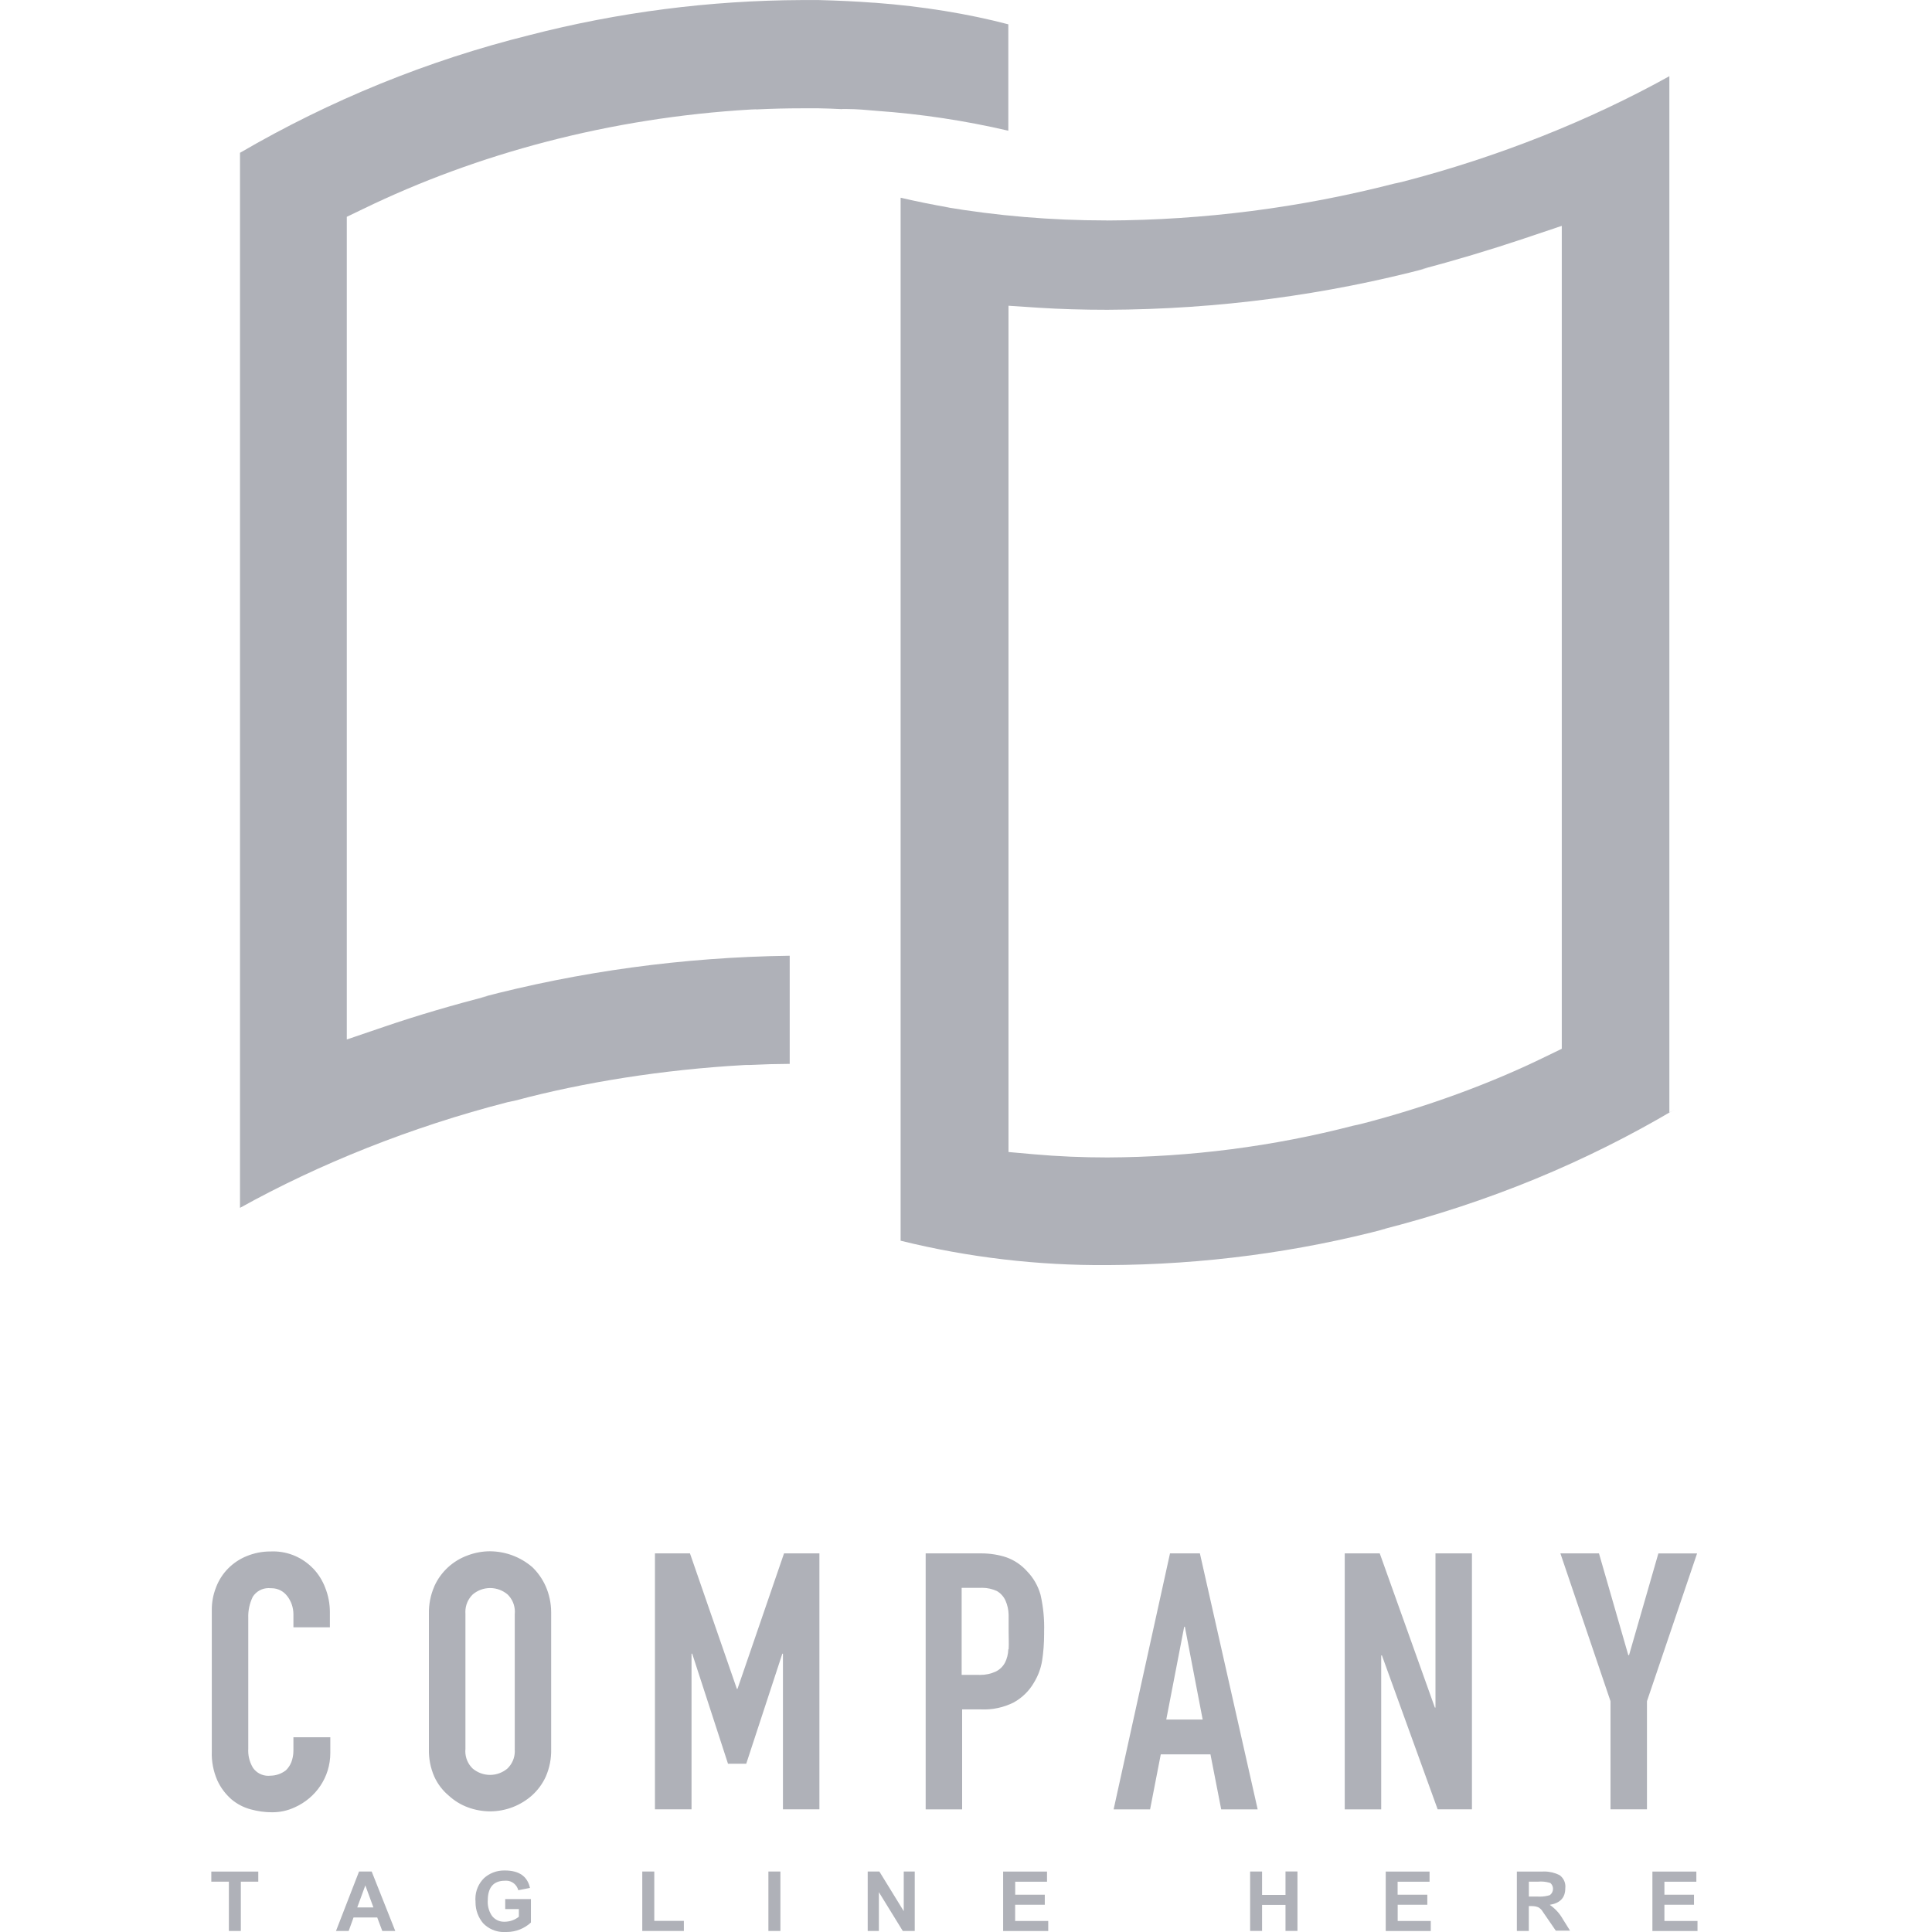
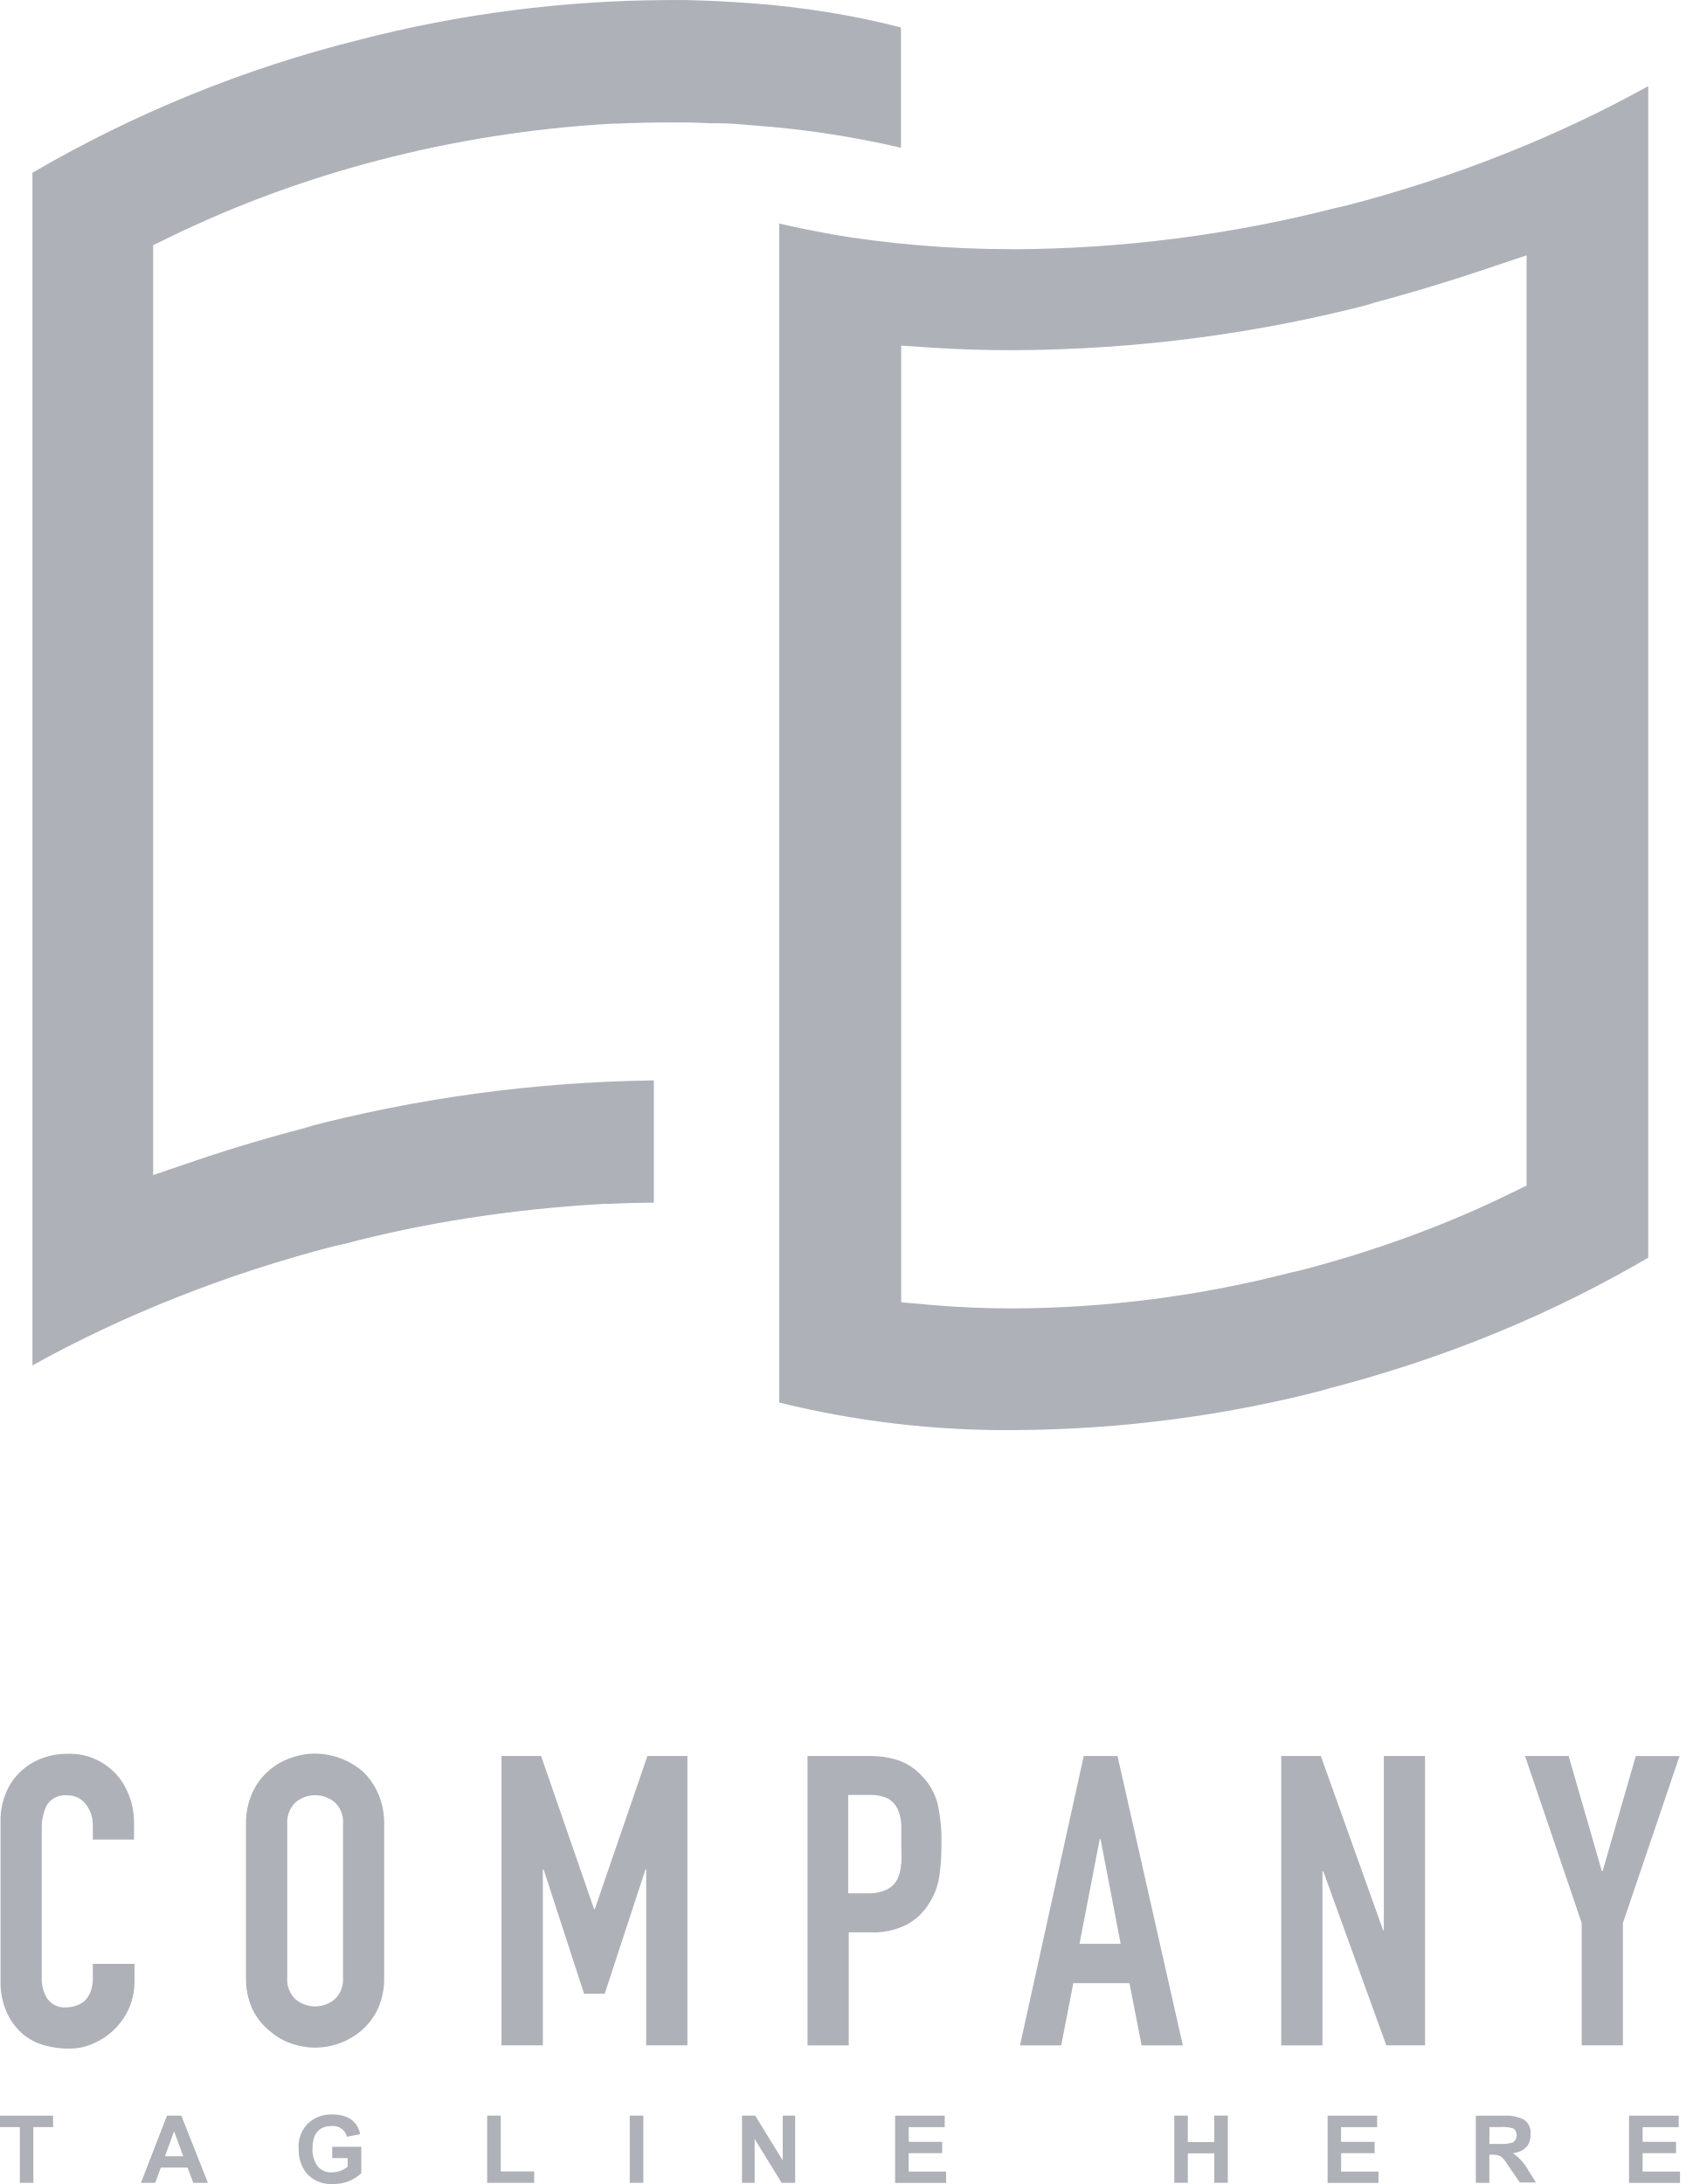
- <svg xmlns="http://www.w3.org/2000/svg" version="1.1" width="32" height="32" viewBox="0 0 32 32">
-   <path fill="#afb1b8" d="M13.947 1.806h0.084c0.156 0 0.324 0.015 0.49 0.030 0.734 0.052 1.463 0.162 2.18 0.329v-1.762c-0.652-0.172-1.42-0.299-2.207-0.357l-0.042-0.002c-0.254-0.020-0.571-0.035-0.889-0.043h-0.284c-1.523 0.006-3.040 0.201-4.514 0.582-1.68 0.418-3.293 1.075-4.79 1.948v17.475c1.312-0.729 2.832-1.339 4.431-1.75l0.135-0.029c1.123-0.3 2.433-0.51 3.78-0.586l0.052-0.002h0.052c0.217-0.011 0.433-0.017 0.655-0.018v-1.791c-1.78 0.024-3.493 0.264-5.129 0.695l0.147-0.033c-0.603 0.157-1.185 0.326-1.731 0.513l-0.623 0.212v-13.626l0.266-0.128c1.89-0.918 4.096-1.513 6.425-1.649l0.047-0.002c0.008-0.001 0.018-0.001 0.028-0.001s0.019 0 0.029 0.001h-0.001c0.248-0.012 0.497-0.018 0.742-0.018h0.28c0.129 0.003 0.258 0.006 0.388 0.014z" />
-   <path fill="#afb1b8" d="M18.337 3.651c-0.005 0-0.010 0-0.016 0-0.915 0-1.811-0.077-2.684-0.225l0.094 0.013c-0.277-0.047-0.55-0.103-0.814-0.164v17.275c1.12 0.277 2.271 0.412 3.425 0.404 1.607-0.007 3.162-0.218 4.644-0.61l-0.128 0.029c1.817-0.461 3.412-1.129 4.877-1.995l-0.085 0.047v-17.163c-1.311 0.728-2.83 1.338-4.429 1.751l-0.136 0.030c-1.551 0.399-3.146 0.603-4.746 0.609zM25.245 3.95l0.623-0.209v13.63l-0.266 0.129c-0.903 0.442-1.962 0.834-3.065 1.118l-0.119 0.026c-1.331 0.345-2.699 0.521-4.074 0.527-0.411 0-0.818-0.017-1.214-0.052l-0.426-0.038v-14.017l0.497 0.033c0.361 0.023 0.735 0.034 1.141 0.034 1.841-0.007 3.622-0.248 5.32-0.696l-0.147 0.033c0.581-0.154 1.158-0.326 1.731-0.518zM5.184 25.977c-0.167-0.173-0.401-0.281-0.661-0.281-0.011 0-0.023 0-0.034 0.001h0.002c-0.004 0-0.009 0-0.014 0-0.139 0-0.272 0.028-0.393 0.078l0.007-0.003c-0.237 0.095-0.42 0.28-0.51 0.512l-0.002 0.006c-0.049 0.123-0.073 0.254-0.071 0.386v2.335c-0.006 0.164 0.026 0.328 0.092 0.479 0.055 0.12 0.135 0.226 0.234 0.313 0.093 0.078 0.202 0.135 0.32 0.166 0.114 0.031 0.231 0.048 0.349 0.048 0.13 0.001 0.258-0.026 0.377-0.081 0.351-0.156 0.591-0.5 0.591-0.901v-0.261h-0.611v0.208c0 0.004 0 0.009 0 0.014 0 0.070-0.013 0.136-0.037 0.198l0.001-0.004c-0.021 0.052-0.051 0.095-0.089 0.132v0c-0.070 0.054-0.159 0.088-0.255 0.089v0c-0.011 0.001-0.023 0.002-0.036 0.002-0.103 0-0.194-0.050-0.25-0.127l-0.001-0.001c-0.051-0.082-0.082-0.182-0.082-0.289 0-0.008 0-0.016 0.001-0.024v0.001-2.177c-0.004-0.121 0.022-0.24 0.075-0.349 0.056-0.087 0.153-0.143 0.262-0.143 0.013 0 0.025 0.001 0.038 0.002h-0.001c0.003 0 0.007 0 0.012 0 0.107 0 0.201 0.052 0.26 0.131l0.001 0.001c0.063 0.082 0.101 0.187 0.101 0.3 0 0.005 0 0.009 0 0.014v-0.001 0.202h0.604v-0.238c0-0.003 0-0.007 0-0.011 0-0.143-0.027-0.28-0.077-0.405l0.003 0.007c-0.048-0.128-0.117-0.237-0.205-0.329v0zM8.81 25.951c-0.186-0.158-0.429-0.255-0.694-0.257v0c-0.124 0-0.248 0.023-0.364 0.066-0.252 0.090-0.451 0.276-0.557 0.511l-0.002 0.006c-0.062 0.142-0.092 0.297-0.089 0.452v2.239c-0.004 0.158 0.026 0.314 0.089 0.458 0.055 0.121 0.136 0.228 0.237 0.313 0.094 0.086 0.203 0.154 0.322 0.197 0.117 0.043 0.24 0.065 0.364 0.066 0.267-0.001 0.51-0.1 0.695-0.264l-0.001 0.001c0.097-0.087 0.176-0.194 0.23-0.313 0.063-0.144 0.093-0.301 0.089-0.458v-2.239c0-0.006 0-0.014 0-0.021 0-0.156-0.033-0.304-0.092-0.438l0.003 0.007c-0.057-0.128-0.135-0.237-0.23-0.327v0zM8.525 28.969c0.001 0.010 0.002 0.023 0.002 0.035 0 0.114-0.047 0.216-0.123 0.289v0c-0.077 0.065-0.178 0.105-0.287 0.105s-0.21-0.040-0.288-0.105l0.001 0.001c-0.076-0.073-0.123-0.175-0.123-0.289 0-0.012 0.001-0.025 0.002-0.037v0.002-2.239c-0.001-0.010-0.001-0.022-0.001-0.034 0-0.113 0.047-0.216 0.123-0.289v0c0.077-0.065 0.178-0.105 0.287-0.105s0.21 0.040 0.288 0.105l-0.001-0.001c0.076 0.073 0.123 0.175 0.123 0.289 0 0.012-0.001 0.025-0.002 0.037v-0.002 2.24zM13.572 29.969v-4.24h-0.586l-0.771 2.244h-0.010l-0.777-2.244h-0.58v4.239h0.606v-2.578h0.011l0.593 1.823h0.302l0.598-1.823h0.010v2.578h0.606zM17.013 26.027c-0.093-0.105-0.211-0.185-0.342-0.232-0.124-0.042-0.267-0.066-0.416-0.066-0.008 0-0.016 0-0.024 0h-0.899v4.24h0.604v-1.656h0.311c0.189 0.009 0.376-0.031 0.545-0.116 0.139-0.078 0.251-0.188 0.329-0.32l0.002-0.004c0.070-0.113 0.117-0.238 0.138-0.369 0.021-0.133 0.033-0.287 0.033-0.444 0-0.013 0-0.027 0-0.040v0.002c0.006-0.203-0.014-0.407-0.059-0.606-0.043-0.153-0.12-0.284-0.223-0.39v0zM16.701 27.319c-0.003 0.081-0.023 0.157-0.057 0.224l0.001-0.003c-0.035 0.065-0.089 0.116-0.154 0.147l-0.002 0.001c-0.075 0.034-0.162 0.054-0.254 0.054-0.011 0-0.022 0-0.033-0.001h-0.274v-1.441h0.311c0.009 0 0.019-0.001 0.029-0.001 0.088 0 0.172 0.020 0.247 0.055l-0.004-0.002c0.062 0.036 0.111 0.090 0.141 0.154l0.001 0.002c0.033 0.074 0.051 0.155 0.053 0.236v0.282c0 0.098 0.006 0.201 0 0.291h-0.006zM19.874 25.729h-0.495l-0.934 4.24h0.604l0.177-0.911h0.823l0.178 0.911h0.604l-0.957-4.24zM19.317 28.481l0.297-1.537h0.011l0.295 1.537h-0.604zM23.777 28.283h-0.011l-0.913-2.554h-0.58v4.24h0.604v-2.55h0.012l0.923 2.549h0.568v-4.239h-0.604v2.554zM27.468 25.729l-0.486 1.686h-0.012l-0.486-1.686h-0.639l0.83 2.448v1.791h0.604v-1.791l0.83-2.447h-0.64zM3.5 31.166h0.291v0.817h0.198v-0.817h0.289v-0.167h-0.778v0.168zM5.947 30.998l-0.382 0.985h0.21l0.081-0.224h0.392l0.084 0.224h0.215l-0.391-0.985h-0.21zM5.917 31.593l0.134-0.365 0.134 0.365h-0.268zM8.366 31.62h0.228v0.127c-0.063 0.051-0.145 0.082-0.234 0.083v0c-0.004 0-0.009 0-0.014 0-0.079 0-0.149-0.037-0.195-0.094v0c-0.046-0.065-0.073-0.147-0.073-0.234 0-0.008 0-0.016 0.001-0.023v0.001c0-0.219 0.095-0.329 0.283-0.329 0.006-0.001 0.014-0.001 0.021-0.001 0.097 0 0.178 0.067 0.201 0.157v0.001l0.194-0.038c-0.042-0.192-0.18-0.289-0.417-0.289-0.004 0-0.008 0-0.013 0-0.127 0-0.244 0.048-0.331 0.127v0c-0.088 0.087-0.143 0.208-0.143 0.342 0 0.013 0 0.026 0.002 0.038v-0.002c0 0.007 0 0.015 0 0.023 0 0.132 0.048 0.254 0.127 0.347l-0.001-0.001c0.087 0.090 0.209 0.146 0.343 0.146 0.011 0 0.021 0 0.032-0.001h-0.001c0.005 0 0.010 0 0.016 0 0.155 0 0.296-0.060 0.402-0.157v0-0.388h-0.426v0.166zM10.837 30.998h-0.199v0.985h0.689v-0.167h-0.49v-0.817zM12.926 30.998h-0.199v0.985h0.199v-0.985zM14.969 31.655l-0.404-0.657h-0.193v0.985h0.185v-0.643l0.396 0.643h0.198v-0.985h-0.182v0.658zM16.815 31.549h0.49v-0.167h-0.49v-0.215h0.527v-0.168h-0.727v0.985h0.747v-0.167h-0.548v-0.266zM21.292 31.386h-0.388v-0.388h-0.198v0.984h0.198v-0.431h0.388v0.431h0.198v-0.985h-0.198v0.388zM23.149 31.549h0.492v-0.167h-0.492v-0.215h0.529v-0.168h-0.726v0.985h0.746v-0.167h-0.548v-0.266zM25.668 31.55c0.172-0.027 0.258-0.118 0.258-0.274 0.001-0.008 0.002-0.018 0.002-0.028 0-0.079-0.038-0.148-0.098-0.191h-0.001c-0.073-0.037-0.159-0.059-0.25-0.059-0.014 0-0.027 0-0.040 0.001h-0.415v0.984h0.198v-0.412h0.039c0.005 0 0.010 0 0.016 0 0.039 0 0.076 0.008 0.109 0.023l-0.002-0.001c0.029 0.018 0.053 0.042 0.070 0.072l0.215 0.313h0.236l-0.12-0.192c-0.054-0.096-0.128-0.175-0.215-0.235l-0.002-0.002zM25.469 31.413h-0.146v-0.247h0.156c0.012-0.001 0.027-0.002 0.042-0.002 0.057 0 0.111 0.009 0.163 0.026l-0.004-0.001c0.026 0.024 0.043 0.058 0.043 0.096 0 0.042-0.020 0.080-0.052 0.104v0c-0.049 0.016-0.106 0.025-0.164 0.025-0.013 0-0.026 0-0.039-0.001h0.002zM27.568 31.549h0.49v-0.167h-0.49v-0.215h0.529v-0.168h-0.728v0.985h0.747v-0.167h-0.548v-0.266z" />
+ <svg xmlns="http://www.w3.org/2000/svg" version="1.1" width="25" height="32" viewBox="0 0 25 32">
+   <path fill="#afb1b8" d="M10.447 1.806h0.084c0.156 0 0.324 0.015 0.49 0.030 0.734 0.052 1.463 0.162 2.18 0.329v-1.762c-0.652-0.172-1.42-0.299-2.207-0.357l-0.042-0.002c-0.254-0.020-0.571-0.035-0.889-0.043l-0.021-0h-0.263c-1.523 0.006-3.040 0.201-4.514 0.582-1.68 0.418-3.293 1.075-4.79 1.948v17.475c1.312-0.729 2.832-1.339 4.431-1.75l0.135-0.029c1.123-0.3 2.433-0.51 3.78-0.586l0.052-0.002h0.052c0.217-0.011 0.433-0.017 0.655-0.018v-1.791c-1.78 0.024-3.493 0.264-5.129 0.695l0.147-0.033c-0.603 0.157-1.185 0.326-1.731 0.513l-0.623 0.212v-13.626l0.266-0.128c1.89-0.918 4.096-1.513 6.425-1.649l0.047-0.002c0.008-0.001 0.018-0.001 0.028-0.001s0.019 0 0.029 0.001l-0.001-0c0.248-0.012 0.497-0.018 0.742-0.018h0.28c0.129 0.003 0.258 0.006 0.388 0.014z" />
+   <path fill="#afb1b8" d="M14.837 3.651c-0.005 0-0.010 0-0.016 0-0.915 0-1.811-0.077-2.684-0.225l0.094 0.013c-0.277-0.047-0.55-0.103-0.814-0.164v17.275c1.12 0.277 2.271 0.412 3.425 0.404 1.607-0.007 3.162-0.218 4.644-0.61l-0.128 0.029c1.817-0.461 3.412-1.129 4.877-1.995l-0.085 0.047v-17.163c-1.311 0.728-2.83 1.338-4.429 1.751l-0.136 0.030c-1.551 0.399-3.146 0.603-4.746 0.609zM21.745 3.95l0.623-0.209v13.63l-0.266 0.129c-0.903 0.442-1.962 0.834-3.065 1.118l-0.119 0.026c-1.331 0.345-2.699 0.521-4.074 0.527-0.411 0-0.818-0.017-1.214-0.052l-0.426-0.038v-14.017l0.497 0.033c0.361 0.023 0.735 0.034 1.141 0.034 1.841-0.007 3.622-0.248 5.32-0.696l-0.147 0.033c0.581-0.154 1.158-0.326 1.731-0.518zM1.684 25.977c-0.167-0.173-0.401-0.281-0.661-0.281-0.011 0-0.023 0-0.034 0.001l0.002-0c-0.004-0-0.009-0-0.014-0-0.139 0-0.272 0.028-0.393 0.078l0.007-0.003c-0.237 0.095-0.42 0.28-0.51 0.512l-0.002 0.006c-0.049 0.123-0.073 0.254-0.071 0.386v2.335c-0.006 0.164 0.026 0.328 0.092 0.479 0.055 0.12 0.135 0.226 0.234 0.313 0.093 0.078 0.202 0.135 0.32 0.166 0.114 0.031 0.231 0.048 0.349 0.048 0.13 0.001 0.258-0.026 0.377-0.081 0.351-0.156 0.591-0.5 0.591-0.901v-0.261h-0.611v0.208c0 0.004 0 0.009 0 0.014 0 0.070-0.013 0.136-0.037 0.198l0.001-0.004c-0.021 0.052-0.051 0.095-0.089 0.132l-0 0c-0.070 0.054-0.159 0.088-0.255 0.089h-0c-0.011 0.001-0.023 0.002-0.036 0.002-0.103 0-0.194-0.050-0.25-0.127l-0.001-0.001c-0.051-0.082-0.082-0.182-0.082-0.289 0-0.008 0-0.016 0.001-0.024l-0 0.001v-2.177c-0.004-0.121 0.022-0.24 0.075-0.349 0.056-0.087 0.153-0.143 0.262-0.143 0.013 0 0.025 0.001 0.038 0.002l-0.001-0c0.003-0 0.007-0 0.012-0 0.107 0 0.201 0.052 0.26 0.131l0.001 0.001c0.063 0.082 0.101 0.187 0.101 0.3 0 0.005-0 0.009-0 0.014v-0.001 0.202h0.604v-0.238c0-0.003 0-0.007 0-0.011 0-0.143-0.027-0.28-0.077-0.405l0.003 0.007c-0.048-0.128-0.117-0.237-0.205-0.329l0 0zM5.31 25.951c-0.186-0.158-0.429-0.255-0.694-0.257h-0c-0.124 0-0.248 0.023-0.364 0.066-0.252 0.090-0.451 0.276-0.557 0.511l-0.002 0.006c-0.062 0.142-0.092 0.297-0.089 0.452v2.239c-0.004 0.158 0.026 0.314 0.089 0.458 0.055 0.121 0.136 0.228 0.237 0.313 0.094 0.086 0.203 0.154 0.322 0.197 0.117 0.043 0.24 0.065 0.364 0.066 0.267-0.001 0.51-0.1 0.695-0.264l-0.001 0.001c0.097-0.087 0.176-0.194 0.23-0.313 0.063-0.144 0.093-0.301 0.089-0.458v-2.239c0-0.006 0-0.014 0-0.021 0-0.156-0.033-0.304-0.092-0.438l0.003 0.007c-0.057-0.128-0.135-0.237-0.23-0.327l-0-0zM5.025 28.969c0.001 0.010 0.002 0.023 0.002 0.035 0 0.114-0.047 0.216-0.123 0.289l-0 0c-0.077 0.065-0.178 0.105-0.287 0.105s-0.21-0.040-0.288-0.105l0.001 0.001c-0.076-0.073-0.123-0.175-0.123-0.289 0-0.012 0.001-0.025 0.002-0.037l-0 0.002v-2.239c-0.001-0.010-0.001-0.022-0.001-0.034 0-0.113 0.047-0.216 0.123-0.289l0-0c0.077-0.065 0.178-0.105 0.287-0.105s0.21 0.040 0.288 0.105l-0.001-0.001c0.076 0.073 0.123 0.175 0.123 0.289 0 0.012-0.001 0.025-0.002 0.037l0-0.002v2.24zM10.072 29.969v-4.24h-0.586l-0.771 2.244h-0.010l-0.777-2.244h-0.58v4.239h0.606v-2.578h0.011l0.593 1.823h0.302l0.598-1.823h0.010v2.578h0.606zM13.513 26.027c-0.093-0.105-0.211-0.185-0.342-0.232-0.124-0.042-0.267-0.066-0.416-0.066-0.008 0-0.016 0-0.024 0l0.001-0h-0.9v4.24h0.604v-1.656h0.311c0.189 0.009 0.376-0.031 0.545-0.116 0.139-0.078 0.251-0.188 0.329-0.32l0.002-0.004c0.070-0.113 0.117-0.238 0.138-0.369 0.021-0.133 0.033-0.287 0.033-0.444 0-0.013-0-0.027-0-0.040l0 0.002c0.006-0.203-0.014-0.407-0.059-0.606-0.043-0.153-0.12-0.284-0.223-0.39l0 0zM13.201 27.319c-0.003 0.081-0.023 0.157-0.057 0.224l0.001-0.003c-0.035 0.065-0.089 0.116-0.154 0.147l-0.002 0.001c-0.075 0.034-0.162 0.054-0.254 0.054-0.011 0-0.022-0-0.033-0.001l0.002 0h-0.276v-1.441h0.311c0.009-0 0.019-0.001 0.029-0.001 0.088 0 0.172 0.020 0.247 0.055l-0.004-0.002c0.062 0.036 0.111 0.090 0.141 0.154l0.001 0.002c0.033 0.074 0.051 0.155 0.053 0.236v0.282c0 0.098 0.006 0.201 0 0.291h-0.006zM16.374 25.729h-0.495l-0.934 4.24h0.604l0.177-0.911h0.823l0.178 0.911h0.604l-0.957-4.24zM15.817 28.481l0.297-1.537h0.011l0.295 1.537h-0.604zM20.277 28.283h-0.011l-0.913-2.554h-0.58v4.24h0.604v-2.55h0.012l0.923 2.549h0.568v-4.239h-0.604v2.554zM23.968 25.729l-0.486 1.686h-0.012l-0.486-1.686h-0.639l0.83 2.448v1.791h0.604v-1.791l0.83-2.447h-0.64zM0 31.166h0.291v0.817h0.198v-0.817h0.289v-0.167h-0.778v0.168zM2.447 30.998l-0.382 0.985h0.21l0.081-0.224h0.392l0.084 0.224h0.215l-0.391-0.985h-0.21zM2.417 31.593l0.134-0.365 0.134 0.365h-0.268zM4.866 31.62h0.228v0.127c-0.063 0.051-0.145 0.082-0.234 0.083h-0c-0.004 0-0.009 0-0.014 0-0.079 0-0.149-0.037-0.195-0.094l-0-0c-0.046-0.065-0.073-0.147-0.073-0.234 0-0.008 0-0.016 0.001-0.023l-0 0.001c0-0.219 0.095-0.329 0.283-0.329 0.006-0.001 0.014-0.001 0.021-0.001 0.097 0 0.178 0.067 0.201 0.157l0 0.001 0.194-0.038c-0.042-0.192-0.18-0.289-0.417-0.289-0.004-0-0.008-0-0.013-0-0.127 0-0.244 0.048-0.331 0.127l0-0c-0.088 0.087-0.143 0.208-0.143 0.342 0 0.013 0 0.026 0.002 0.038l-0-0.002c-0 0.007-0 0.015-0 0.023 0 0.132 0.048 0.254 0.127 0.347l-0.001-0.001c0.087 0.090 0.209 0.146 0.343 0.146 0.011 0 0.021-0 0.032-0.001l-0.001 0c0.005 0 0.010 0 0.016 0 0.155 0 0.296-0.060 0.402-0.157l-0 0v-0.388h-0.426v0.166zM7.337 30.998h-0.199v0.985h0.689v-0.167h-0.49v-0.817zM9.426 30.998h-0.199v0.985h0.199v-0.985zM11.469 31.655l-0.404-0.657h-0.193v0.985h0.185v-0.643l0.396 0.643h0.198v-0.985h-0.182v0.658zM13.315 31.549h0.49v-0.167h-0.49v-0.215h0.527v-0.168h-0.727v0.985h0.747v-0.167h-0.548v-0.266zM17.792 31.386h-0.388v-0.388h-0.198v0.984h0.198v-0.431h0.388v0.431h0.198v-0.985h-0.198v0.388zM19.649 31.549h0.492v-0.167h-0.492v-0.215h0.529v-0.168h-0.726v0.985h0.746v-0.167h-0.548v-0.266zM22.168 31.55c0.172-0.027 0.258-0.118 0.258-0.274 0.001-0.008 0.002-0.018 0.002-0.028 0-0.079-0.038-0.148-0.098-0.191l-0.001-0c-0.073-0.037-0.159-0.059-0.25-0.059-0.014 0-0.027 0-0.040 0.001l0.002-0h-0.417v0.984h0.198v-0.412h0.039c0.005-0 0.010-0 0.016-0 0.039 0 0.076 0.008 0.109 0.023l-0.002-0.001c0.029 0.018 0.053 0.042 0.070 0.072l0.215 0.313h0.236l-0.12-0.192c-0.054-0.096-0.128-0.175-0.215-0.235l-0.002-0.002zM21.969 31.413h-0.146v-0.247h0.156c0.012-0.001 0.027-0.002 0.042-0.002 0.057 0 0.111 0.009 0.163 0.026l-0.004-0.001c0.026 0.024 0.043 0.058 0.043 0.096 0 0.042-0.020 0.080-0.052 0.104l-0 0c-0.049 0.016-0.106 0.025-0.164 0.025-0.013 0-0.026-0-0.039-0.001l0.002 0zM24.068 31.549h0.49v-0.167h-0.49v-0.215h0.529v-0.168h-0.728v0.985h0.747v-0.167h-0.548v-0.266z" />
</svg>
